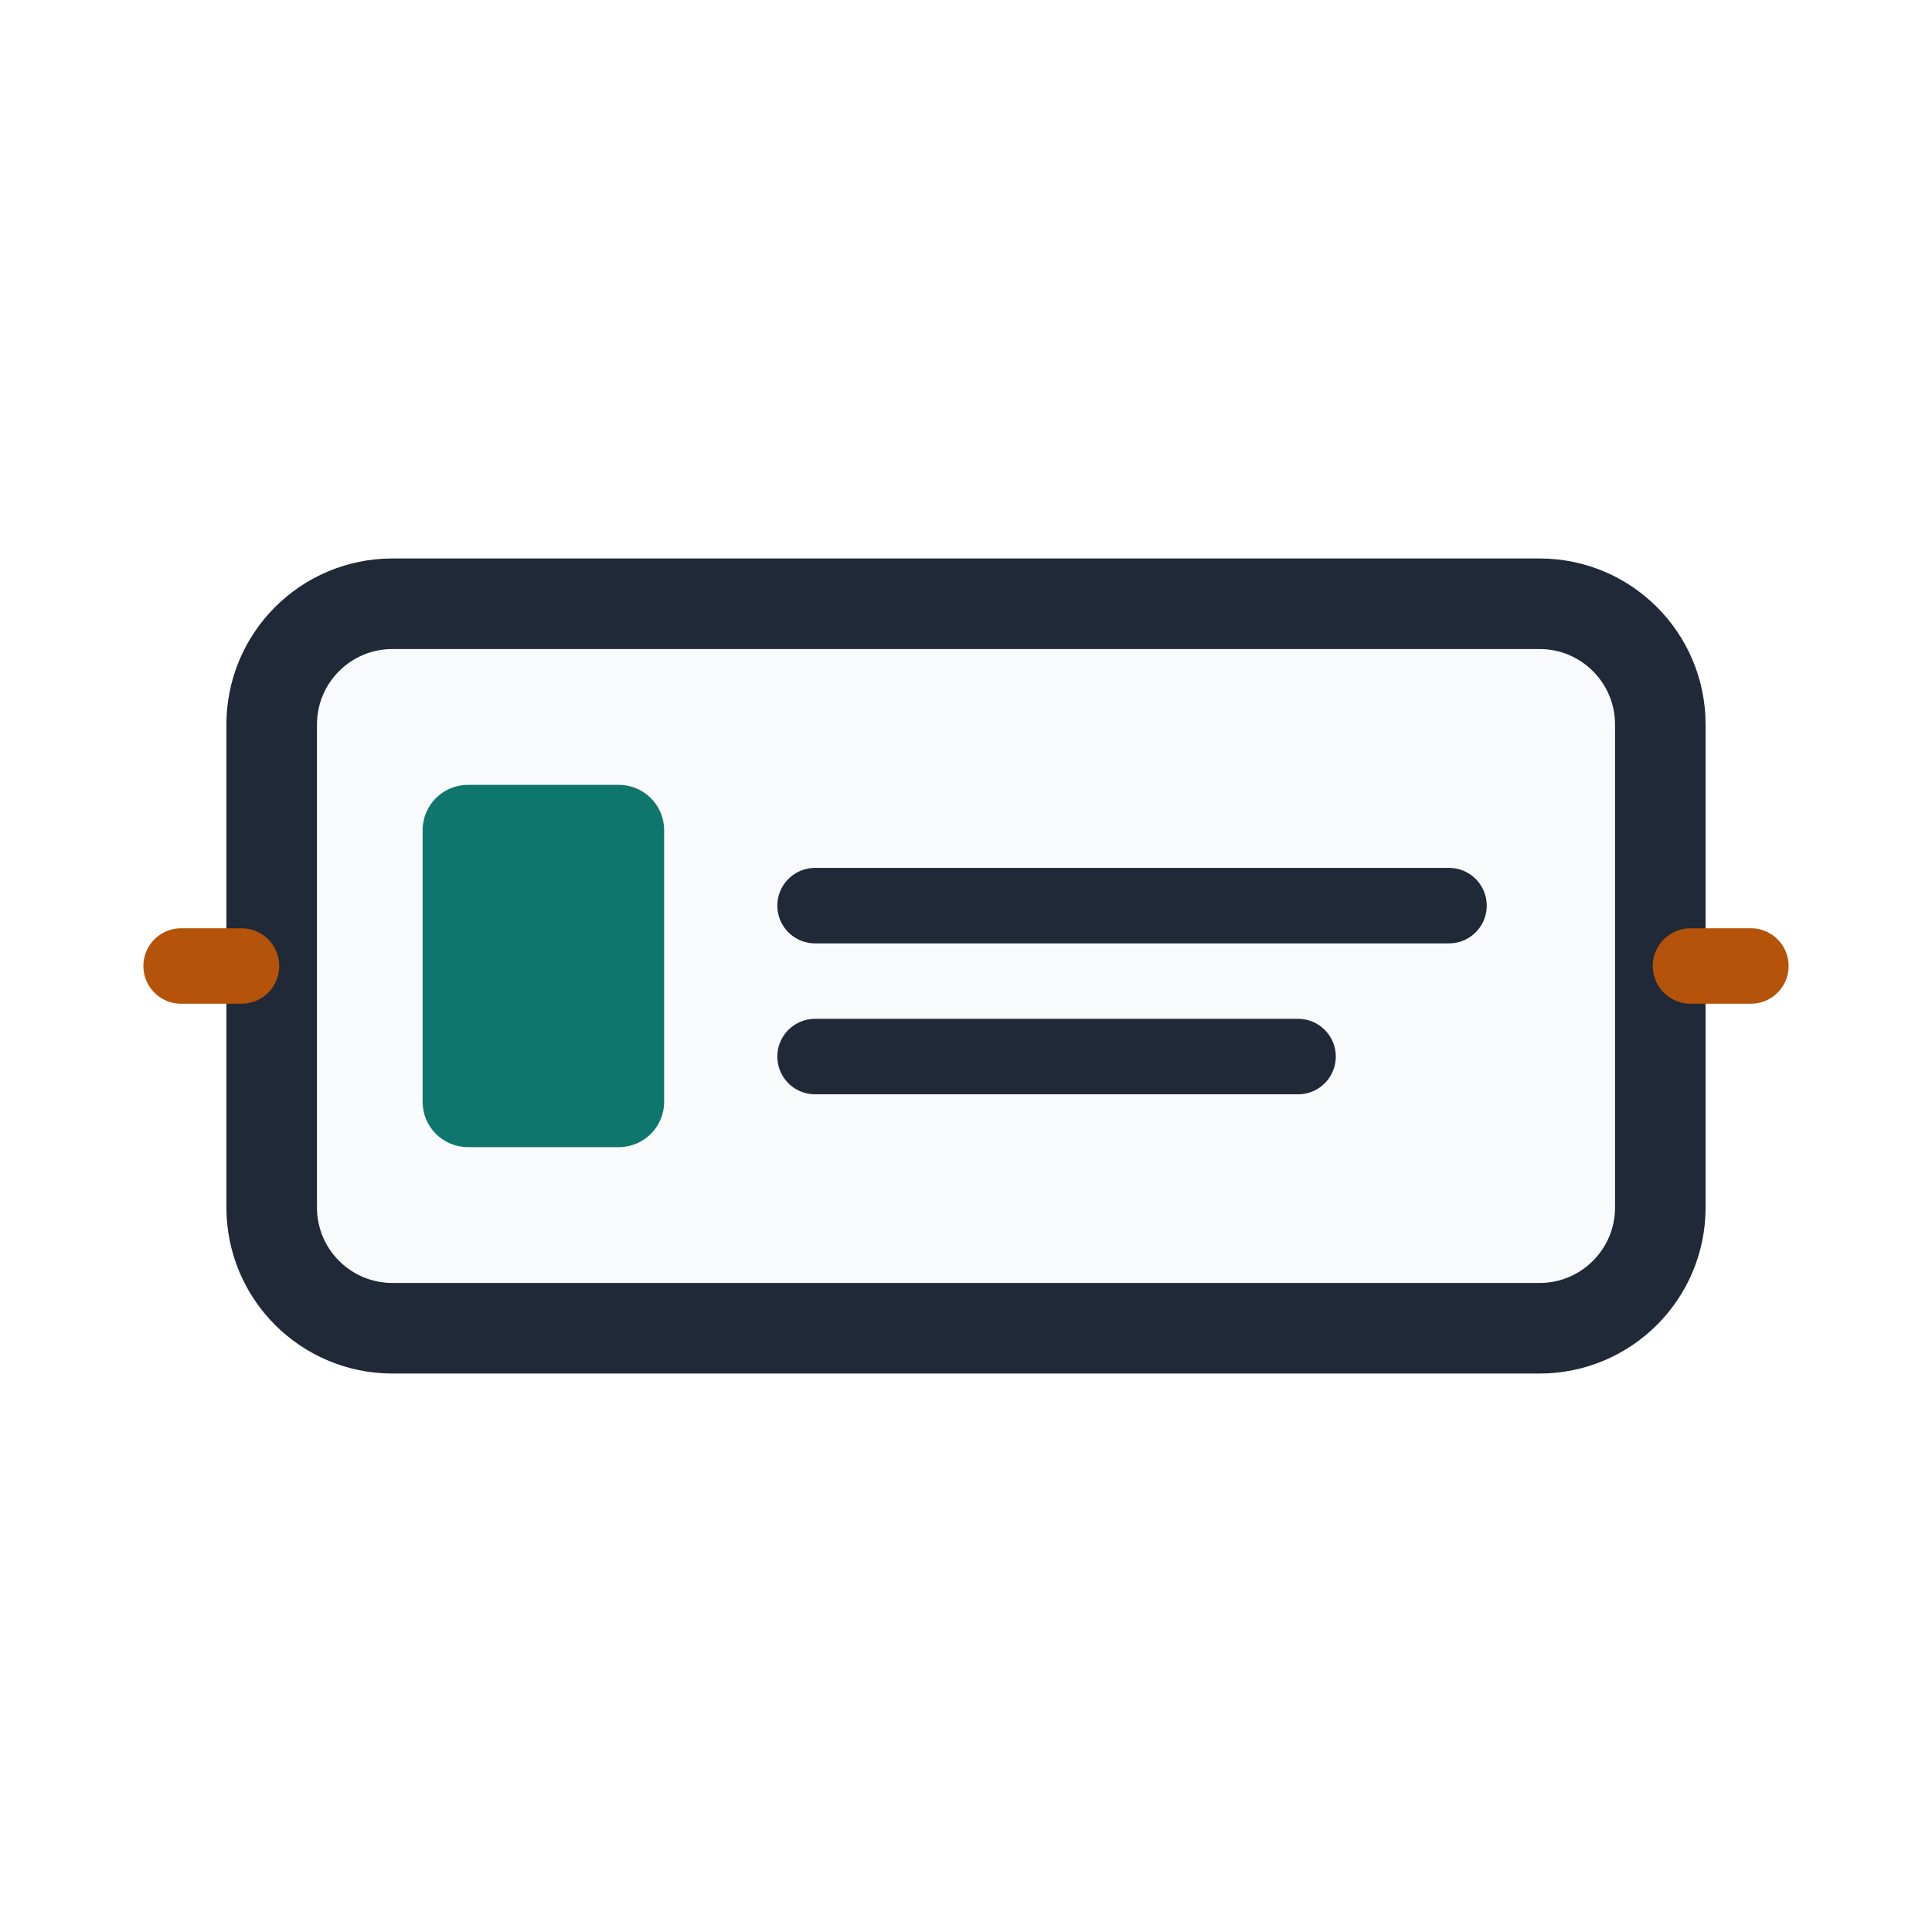
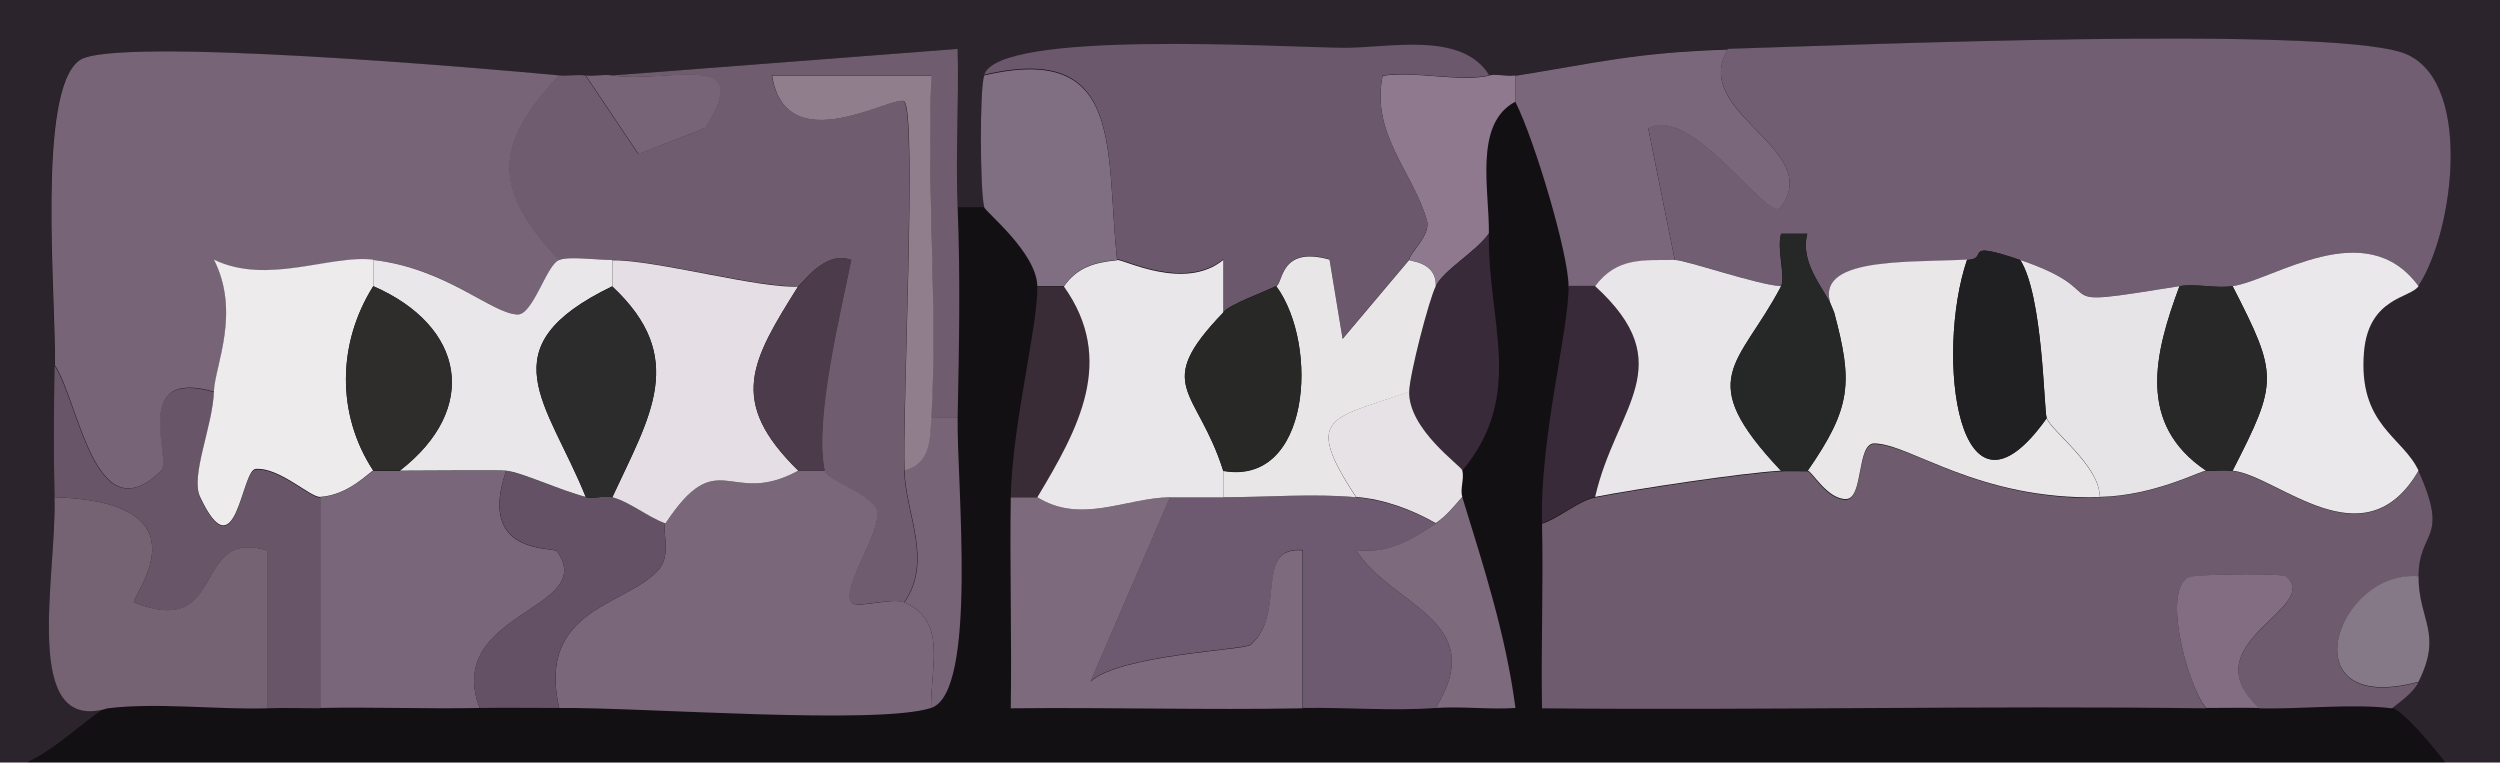
- <svg xmlns="http://www.w3.org/2000/svg" viewBox="0 0 64 64" fill="none">
-   <rect x="9" y="20" width="46" height="24" rx="4" fill="#f8fafc" stroke="#1f2937" stroke-width="3" />
-   <rect x="14" y="26" width="8" height="12" rx="1.5" fill="#0f766e" />
-   <path d="M27 30h21M27 35h16" stroke="#1f2937" stroke-width="2.5" stroke-linecap="round" />
-   <path d="M6 32h2M56 32h2" stroke="#b45309" stroke-width="2.5" stroke-linecap="round" />
+ <svg xmlns="http://www.w3.org/2000/svg" id="Layer_1" data-name="Layer 1" viewBox="0 0 70.59 21.53">
+   <defs>
+     <style>
+       .cls-1 {
+         fill: #715e73;
+       }
+ 
+       .cls-2 {
+         fill: #e6e2e5;
+       }
+ 
+       .cls-3 {
+         fill: #826d82;
+       }
+ 
+       .cls-4 {
+         fill: #262727;
+       }
+ 
+       .cls-5 {
+         fill: #6e5a70;
+       }
+ 
+       .cls-6 {
+         fill: #e9e6ea;
+       }
+ 
+       .cls-7 {
+         fill: #2c242c;
+       }
+ 
+       .cls-8 {
+         fill: #2e2d2c;
+       }
+ 
+       .cls-9 {
+         fill: #282927;
+       }
+ 
+       .cls-10 {
+         fill: #282828;
+       }
+ 
+       .cls-11 {
+         fill: #121012;
+       }
+ 
+       .cls-12 {
+         fill: #4c3c4b;
+       }
+ 
+       .cls-13 {
+         fill: #7d6a7d;
+       }
+ 
+       .cls-14 {
+         fill: #6f5c6e;
+       }
+ 
+       .cls-15 {
+         fill: #3a2c37;
+       }
+ 
+       .cls-16 {
+         fill: #756374;
+       }
+ 
+       .cls-17 {
+         fill: #2b2c2b;
+       }
+ 
+       .cls-18 {
+         fill: #776577;
+       }
+ 
+       .cls-19 {
+         fill: #7a677a;
+       }
+ 
+       .cls-20 {
+         fill: #917e8c;
+       }
+ 
+       .cls-21 {
+         fill: #806f82;
+       }
+ 
+       .cls-22 {
+         fill: #7a677b;
+       }
+ 
+       .cls-23 {
+         fill: #e9e7e8;
+       }
+ 
+       .cls-24 {
+         fill: #201f21;
+       }
+ 
+       .cls-25 {
+         fill: #857887;
+       }
+ 
+       .cls-26 {
+         fill: #7a667b;
+       }
+ 
+       .cls-27 {
+         fill: #382a38;
+       }
+ 
+       .cls-28 {
+         fill: #eae8ea;
+       }
+ 
+       .cls-29 {
+         fill: #6b586c;
+       }
+ 
+       .cls-30 {
+         fill: #e5dfe5;
+       }
+ 
+       .cls-31 {
+         fill: #6e5b6e;
+       }
+ 
+       .cls-32 {
+         fill: #645166;
+       }
+ 
+       .cls-33 {
+         fill: #e9e6e8;
+       }
+ 
+       .cls-34 {
+         fill: #edebec;
+       }
+ 
+       .cls-35 {
+         fill: #685568;
+       }
+ 
+       .cls-36 {
+         fill: #8e798e;
+       }
+ 
+       .cls-37 {
+         fill: #e9e7e9;
+       }
+ 
+       .cls-38 {
+         fill: #e6e4e6;
+       }
+     </style>
+   </defs>
+   <path class="cls-7" d="M44.29,8.08c0,1.27-.81,4.24-.75,6.7.04,1.73-.03,3.48,0,5.21,6.24.05,12.51-.09,18.75,0,.5,0,1-.01,1.5,0,1.21.03,2.61-.14,3.75,0,.23.03.94.8,1.5,1.54H0S0,0,0,0h70.59s0,21.53,0,21.53H.79c.89-.42,1.95-1.5,2.25-1.54,1.37-.17,3.05.04,4.5,0,.5-.02,1,0,1.5,0,1.5-.03,3,.03,4.5,0,.75-.01,1.5,0,2.25,0,2.35-.02,8.98.49,10.5,0,1.33-.43.72-6.4.75-8.19.04-1.97.08-3.99,0-5.95h.75c.03.13,1.48,1.28,1.5,2.23.02,1.1-.71,3.9-.75,5.95s.02,3.98,0,5.96c2.74-.04,5.51.04,8.25,0,1.24-.02,2.52.09,3.75,0,.74-.06,1.51.05,2.25,0-.26-2.06-.88-3.97-1.5-5.95-.07-.23.06-.51,0-.74,1.79-2.16.71-4.17.75-6.7.02-1.19-.44-3.1.75-3.72.54,1.06,1.49,4.29,1.5,5.21Z" />
+   <path class="cls-11" d="M.79,21.52h68.25c-.56-.73-1.27-1.5-1.5-1.53.26-.21.6-.44.75-.74.69-1.39,0-1.72,0-2.98,0-1.33.89-1,0-2.98-.43-.96-1.71-1.28-1.54-3.35.13-1.55,1.32-1.52,1.54-1.86,1.02-1.57,1.56-5.93-.48-6.59-2.34-.76-15.5-.22-19.02-.1-2.62.09-3.78.4-6,.74-.24.04-.51-.05-.75,0-.78-1.23-2.85-.74-4.11-.76-1.86-.02-9.7-.51-10.14.76-.13.37-.12,3.24,0,3.72h-.75c-.06-1.48.05-2.99,0-4.47l-9.75.75c-.24-.04-.5.03-.75,0s-.5.02-.75,0c-1.99-.19-12.58-1.1-13.55-.43-1.23.85-.66,6.73-.7,8.61-.02,1.23-.03,2.49,0,3.72.06,2.26-.96,6.69,1.5,5.95-.3.04-1.36,1.12-2.25,1.53Z" />
+   <path class="cls-31" d="M59.29,14.04c1.53-.03,2.85-.74,3-.74.25,0,.51-.03.75,0,1.27.13,3.71,2.65,5.25,0,.89,1.98,0,1.65,0,2.98-2.36-.18-3.69,3.97,0,2.98-.15.3-.49.53-.75.74-1.14-.14-2.54.03-3.75,0-1.99-1.84,1.8-2.81.75-3.72-.1-.09-2.05-.08-2.62,0-.96.11-.16,3.08.37,3.72-6.24-.08-12.51.06-18.75,0-.03-1.73.04-3.48,0-5.21.49-.16,1.05-.66,1.5-.74,1.13-.22,4.16-.68,5.25-.74.25-.01.5,0,.75,0,.11,0,.55.82,1.09.8.49-.02.3-1.58.79-1.57,1.03,0,2.92,1.59,6.37,1.52Z" />
+   <path class="cls-14" d="M17.29,2.13l9.75-.75c.04,1.48-.06,2.99,0,4.47.08,1.97.04,3.99,0,5.95h-.75c.18-3.2-.13-6.47,0-9.68h-4.5c.4,2.49,3.51.49,3.74.75.35.39-.05,8.68,0,10.42.04,1.25.81,2.53,0,3.72-.35-.15-1.36.18-1.5,0-.29-.38.77-1.85.74-2.51-.02-.52-1.43-.9-1.49-1.21-.31-1.42.44-4.41.75-5.95-.77-.29-1.41.74-1.5.74-1.06.06-4.07-.76-5.25-.74-.46,0-1.22-.11-1.5,0-1.87-1.98-1.87-3.23,0-5.21.25.02.51-.03.75,0l1.49,2.22,1.89-.74c1.42-2.23-1.02-1.24-2.63-1.48Z" />
+   <path class="cls-19" d="M22.54,13.29h.75c.07.3,1.48.69,1.49,1.21.02.66-1.03,2.13-.74,2.51.14.19,1.15-.15,1.5,0,1.2.52.74,1.76.75,2.98-1.52.49-8.15-.02-10.5,0-.65-2.84,1.94-2.88,2.82-3.92.36-.43.07-1.13.18-1.29,1.51-2.29,1.8-.43,3.75-1.49Z" />
+   <path class="cls-5" d="M34.54,14.04c1.22,0,2.56-.11,3.75,0,.8.08,1.56.35,2.25.74-.72.49-1.33.87-2.25.75,1,1.6,3.79,1.97,2.25,4.46-1.23.09-2.51-.02-3.75,0v-4.46c-1.4-.12-.44,1.79-1.48,2.67-.18.15-3.7.28-4.52,1.04l2.25-5.21c.5,0,1,0,1.5,0Z" />
+   <path class="cls-26" d="M14.29,13.29c-.83,2.41,1.33,2.14,1.44,2.28,1.17,1.66-3.2,1.7-2.19,4.42-1.5.03-3-.03-4.5,0v-5.95c.82-.06,1.42-.74,1.5-.74.25,0,.5,0,.75,0,.58,0,2.78-.02,3,0Z" />
+   <path class="cls-13" d="M33.04,14.04l-2.25,5.21c.81-.76,4.34-.89,4.52-1.04,1.03-.88.07-2.79,1.47-2.67v4.46c-2.73.05-5.5-.03-8.24,0,.03-1.98-.03-3.98,0-5.96h.75c1.23.77,2.5.02,3.75,0Z" />
+   <path class="cls-35" d="M1.54,10.32c.69,1.05,1.14,4.81,3,2.98.32-.32-.89-2.92,1.5-2.23-.03.98-.67,2.39-.39,2.98,1.02,2.17,1.16-.76,1.57-.79.67-.05,1.55.81,1.82.79v5.95c-.5,0-1-.02-1.5,0v-4.46c-2.15-.63-1.1,2.54-3.75,1.47-.17-.07,2.27-2.83-2.25-2.97-.03-1.23-.02-2.49,0-3.72Z" />
+   <path class="cls-22" d="M48.79,1.39c-1.09,1.81,2.74,2.8,1.49,4.47-.35.47-2.51-2.93-3.74-2.23l.75,3.72c-.9.01-1.64-.08-2.25.74h-.75c0-.92-.96-4.14-1.5-5.21v-.74c2.22-.35,3.38-.66,6-.74Z" />
+   <path class="cls-16" d="M1.54,14.04c4.52.14,2.08,2.9,2.25,2.97,2.65,1.06,1.6-2.11,3.75-1.47v4.46c-1.45.04-3.13-.17-4.5,0-2.46.74-1.44-3.7-1.5-5.95Z" />
+   <path class="cls-21" d="M27.79,2.13c3.96-.93,3.42,2.07,3.75,5.21-.63.06-1.13.2-1.5.74h-.75c-.02-.95-1.47-2.1-1.5-2.23-.12-.48-.13-3.35,0-3.72Z" />
+   <path class="cls-32" d="M16.54,14.04c.23.06.52-.06.75,0,.49.13,1,.56,1.5.74-.11.16.18.86-.18,1.29-.88,1.04-3.48,1.09-2.82,3.92-.75,0-1.5-.01-2.25,0-1.02-2.72,3.36-2.76,2.19-4.42-.1-.15-2.26.13-1.44-2.28.43.05,1.54.56,2.25.74Z" />
+   <path class="cls-27" d="M45.04,8.08c2.45,2.25.58,3.4,0,5.95-.45.09-1.01.58-1.5.74-.06-2.45.76-5.43.75-6.7h.75Z" />
+   <path class="cls-36" d="M42.04,2.13c.24-.05.51.04.75,0v.74c-1.19.62-.73,2.53-.75,3.72-.35.51-1.28,1.03-1.5,1.49.02-.72-.75-.69-.75-.74-.01-.17.62-.7.5-1.11-.39-1.37-1.59-2.45-1.25-4.09.94-.14,2.14.18,3,0Z" />
+   <path class="cls-13" d="M41.29,14.04c.61,1.98,1.23,3.89,1.5,5.95-.74.05-1.5-.05-2.25,0,1.54-2.49-1.25-2.86-2.25-4.46.92.11,1.53-.27,2.25-.75.29-.2.52-.48.75-.74Z" />
+   <path class="cls-27" d="M41.29,13.29c-.04-.13-1.53-1.16-1.5-2.23.01-.47.55-2.56.75-2.98.22-.45,1.15-.98,1.5-1.49-.04,2.52,1.04,4.54-.75,6.7Z" />
+   <path class="cls-15" d="M29.29,14.04h-.75c.04-2.05.77-4.85.75-5.95h.75c1.48,2.09.41,4.03-.75,5.95Z" />
+   <path class="cls-2" d="M41.29,13.29c.06.23-.07.52,0,.74-.23.26-.46.55-.75.74-.69-.39-1.45-.67-2.25-.74-1.54-2.33-.66-2.19,1.5-2.98-.03,1.07,1.46,2.1,1.5,2.23Z" />
+   <path class="cls-3" d="M62.29,19.99c-.54-.64-1.33-3.61-.37-3.72.56-.07,2.52-.08,2.62,0,1.06.91-2.74,1.88-.75,3.72-.5-.01-1,0-1.5,0Z" />
+   <path class="cls-18" d="M26.29,19.99c-.01-1.21.45-2.46-.75-2.98.81-1.19.04-2.47,0-3.72.72-.2.71-.86.75-1.49h.75c-.03,1.78.58,7.76-.75,8.19Z" />
+   <path class="cls-1" d="M68.29,8.08c-1.49-2.04-4.09-.17-5.25,0-.48.07-1.03-.08-1.5,0-4.11.66-1.63.22-4.5-.74-1.71-.58-.83-.03-1.5,0-1.84.09-4.57-.08-3.75,1.49-.16-.58-.99-1.31-.76-2.23h-.74c-.13.44.13,1.22,0,1.48-.65-.03-2.69-.75-3-.74l-.75-3.72c1.22-.7,3.39,2.69,3.74,2.23,1.24-1.66-2.58-2.66-1.49-4.47,3.52-.11,16.68-.65,19.02.1,2.04.66,1.5,5.02.48,6.59Z" />
+   <path class="cls-18" d="M15.79,2.13c-1.87,1.98-1.87,3.23,0,5.21-.36.14-.74,1.56-1.18,1.54-.74-.03-2-1.31-4.07-1.54-1.23-.14-3,.73-4.49,0,.75,1.5.02,2.98,0,3.72-2.39-.69-1.18,1.91-1.5,2.23-1.86,1.84-2.31-1.92-3-2.98.04-1.88-.53-7.76.7-8.61.97-.68,11.56.24,13.55.43Z" />
+   <path class="cls-29" d="M42.04,2.13c-.86.18-2.06-.13-3,0-.34,1.64.86,2.73,1.25,4.09.12.42-.51.94-.5,1.11l-1.88,2.23-.37-2.24c-1.4-.39-1.3.65-1.5.75-.43.21-1.27.5-1.5.74v-1.49c-1.09.89-2.81-.02-3,0-.33-3.14.21-6.14-3.75-5.21.43-1.27,8.28-.78,10.14-.76,1.27.01,3.33-.48,4.11.76Z" />
+   <path class="cls-28" d="M68.29,8.08c-.22.34-1.41.31-1.54,1.86-.17,2.07,1.1,2.39,1.54,3.35-1.54,2.65-3.98.13-5.25,0,1.29-2.52,1.29-2.69,0-5.21,1.16-.17,3.76-2.04,5.25,0Z" />
+   <path class="cls-25" d="M68.29,16.27c0,1.26.69,1.59,0,2.98-3.69.99-2.36-3.16,0-2.98Z" />
+   <path class="cls-18" d="M17.29,2.13c1.62.23,4.05-.76,2.63,1.48l-1.89.74-1.49-2.22c.25.03.51-.04.75,0Z" />
+   <path class="cls-23" d="M55.54,7.34c-.91,2.68-.26,8,2.25,4.47.13.37,1.5,1.34,1.5,2.23-3.45.08-5.35-1.51-6.37-1.52-.5,0-.3,1.56-.79,1.57-.53.02-.98-.81-1.09-.8,1.24-1.79,1.28-2.49.75-4.47-.82-1.57,1.91-1.4,3.75-1.49Z" />
+   <path class="cls-6" d="M47.29,7.34c.31,0,2.35.71,3,.74-1.19,2.27-2.5,2.56,0,5.21-1.09.06-4.12.52-5.25.74.58-2.55,2.45-3.71,0-5.95.61-.82,1.35-.73,2.25-.74Z" />
+   <path class="cls-38" d="M57.04,7.34c2.87.97.39,1.4,4.5.74-.71,1.91-1.21,3.89.75,5.21-.15,0-1.47.71-3,.74,0-.89-1.37-1.86-1.5-2.23-.08-.22-.1-3.46-.75-4.47Z" />
+   <path class="cls-4" d="M51.79,8.83c.53,1.98.49,2.68-.75,4.47-.25,0-.5-.01-.75,0-2.5-2.65-1.19-2.94,0-5.21.14-.27-.12-1.04,0-1.49h.74c-.23.92.6,1.65.76,2.23Z" />
+   <path class="cls-10" d="M63.04,8.08c1.29,2.52,1.29,2.69,0,5.21-.24-.03-.5,0-.75,0-1.96-1.32-1.46-3.3-.75-5.21.47-.08,1.02.07,1.5,0Z" />
+   <path class="cls-30" d="M22.54,8.08c-1.33,2.12-2,3.25,0,5.21-1.95,1.06-2.24-.8-3.75,1.49-.5-.18-1.01-.61-1.5-.74,1.06-2.29,2.15-3.94,0-5.95v-.74c1.18-.02,4.19.81,5.25.74Z" />
+   <path class="cls-37" d="M10.54,7.34c2.07.24,3.33,1.51,4.07,1.54.44.02.82-1.41,1.18-1.54.28-.11,1.04,0,1.5,0v.74c-3.58,1.73-1.83,3.27-.75,5.95-.71-.18-1.82-.7-2.25-.74-.22-.02-2.42,0-3,0,2.26-1.75,1.84-4.08-.75-5.21v-.74Z" />
+   <path class="cls-20" d="M25.54,13.29c-.06-1.73.35-10.03,0-10.42-.23-.26-3.35,1.74-3.74-.74h4.5c-.14,3.19.18,6.47,0,9.67-.04.63-.03,1.29-.75,1.49Z" />
+   <path class="cls-12" d="M22.54,8.08c.09,0,.72-1.04,1.5-.74-.31,1.54-1.05,4.53-.75,5.95h-.75c-2-1.96-1.33-3.09,0-5.21Z" />
+   <path class="cls-37" d="M31.54,7.34c.19-.02,1.91.89,3,0v1.49c-2.02,2.1-.74,2.12,0,4.47v.74c-.5,0-1,0-1.5,0-1.25.02-2.52.77-3.75,0,1.16-1.93,2.23-3.87.75-5.95.37-.54.87-.68,1.5-.74Z" />
+   <path class="cls-33" d="M36.04,8.08c.2-.1.1-1.14,1.5-.75l.37,2.24,1.88-2.23c0,.05.77.03.75.74-.2.41-.74,2.5-.75,2.98-2.16.78-3.04.64-1.5,2.98-1.19-.11-2.53,0-3.75,0v-.74c2.45.43,2.72-3.53,1.5-5.21Z" />
+   <path class="cls-34" d="M10.54,7.34v.74c-1.01,1.6-1.05,3.61,0,5.21-.08,0-.68.69-1.5.74-.27.02-1.15-.84-1.82-.79-.41.03-.55,2.97-1.57.79-.28-.59.36-2,.39-2.98.03-.73.76-2.22,0-3.72,1.5.73,3.27-.14,4.49,0Z" />
+   <path class="cls-8" d="M11.29,13.29c-.25,0-.5,0-.75,0-1.05-1.6-1.01-3.61,0-5.21,2.59,1.13,3.01,3.46.75,5.21Z" />
+   <path class="cls-17" d="M17.29,14.04c-.23-.06-.52.06-.75,0-1.08-2.69-2.83-4.22.75-5.95,2.15,2.01,1.06,3.66,0,5.95Z" />
+   <path class="cls-24" d="M57.04,7.34c.65,1.01.67,4.24.75,4.47-2.51,3.54-3.16-1.79-2.25-4.47.67-.03-.21-.58,1.5,0Z" />
+   <path class="cls-9" d="M36.04,8.08c1.22,1.68.95,5.64-1.5,5.21-.74-2.34-2.02-2.37,0-4.47.23-.24,1.07-.53,1.5-.74Z" />
</svg>
